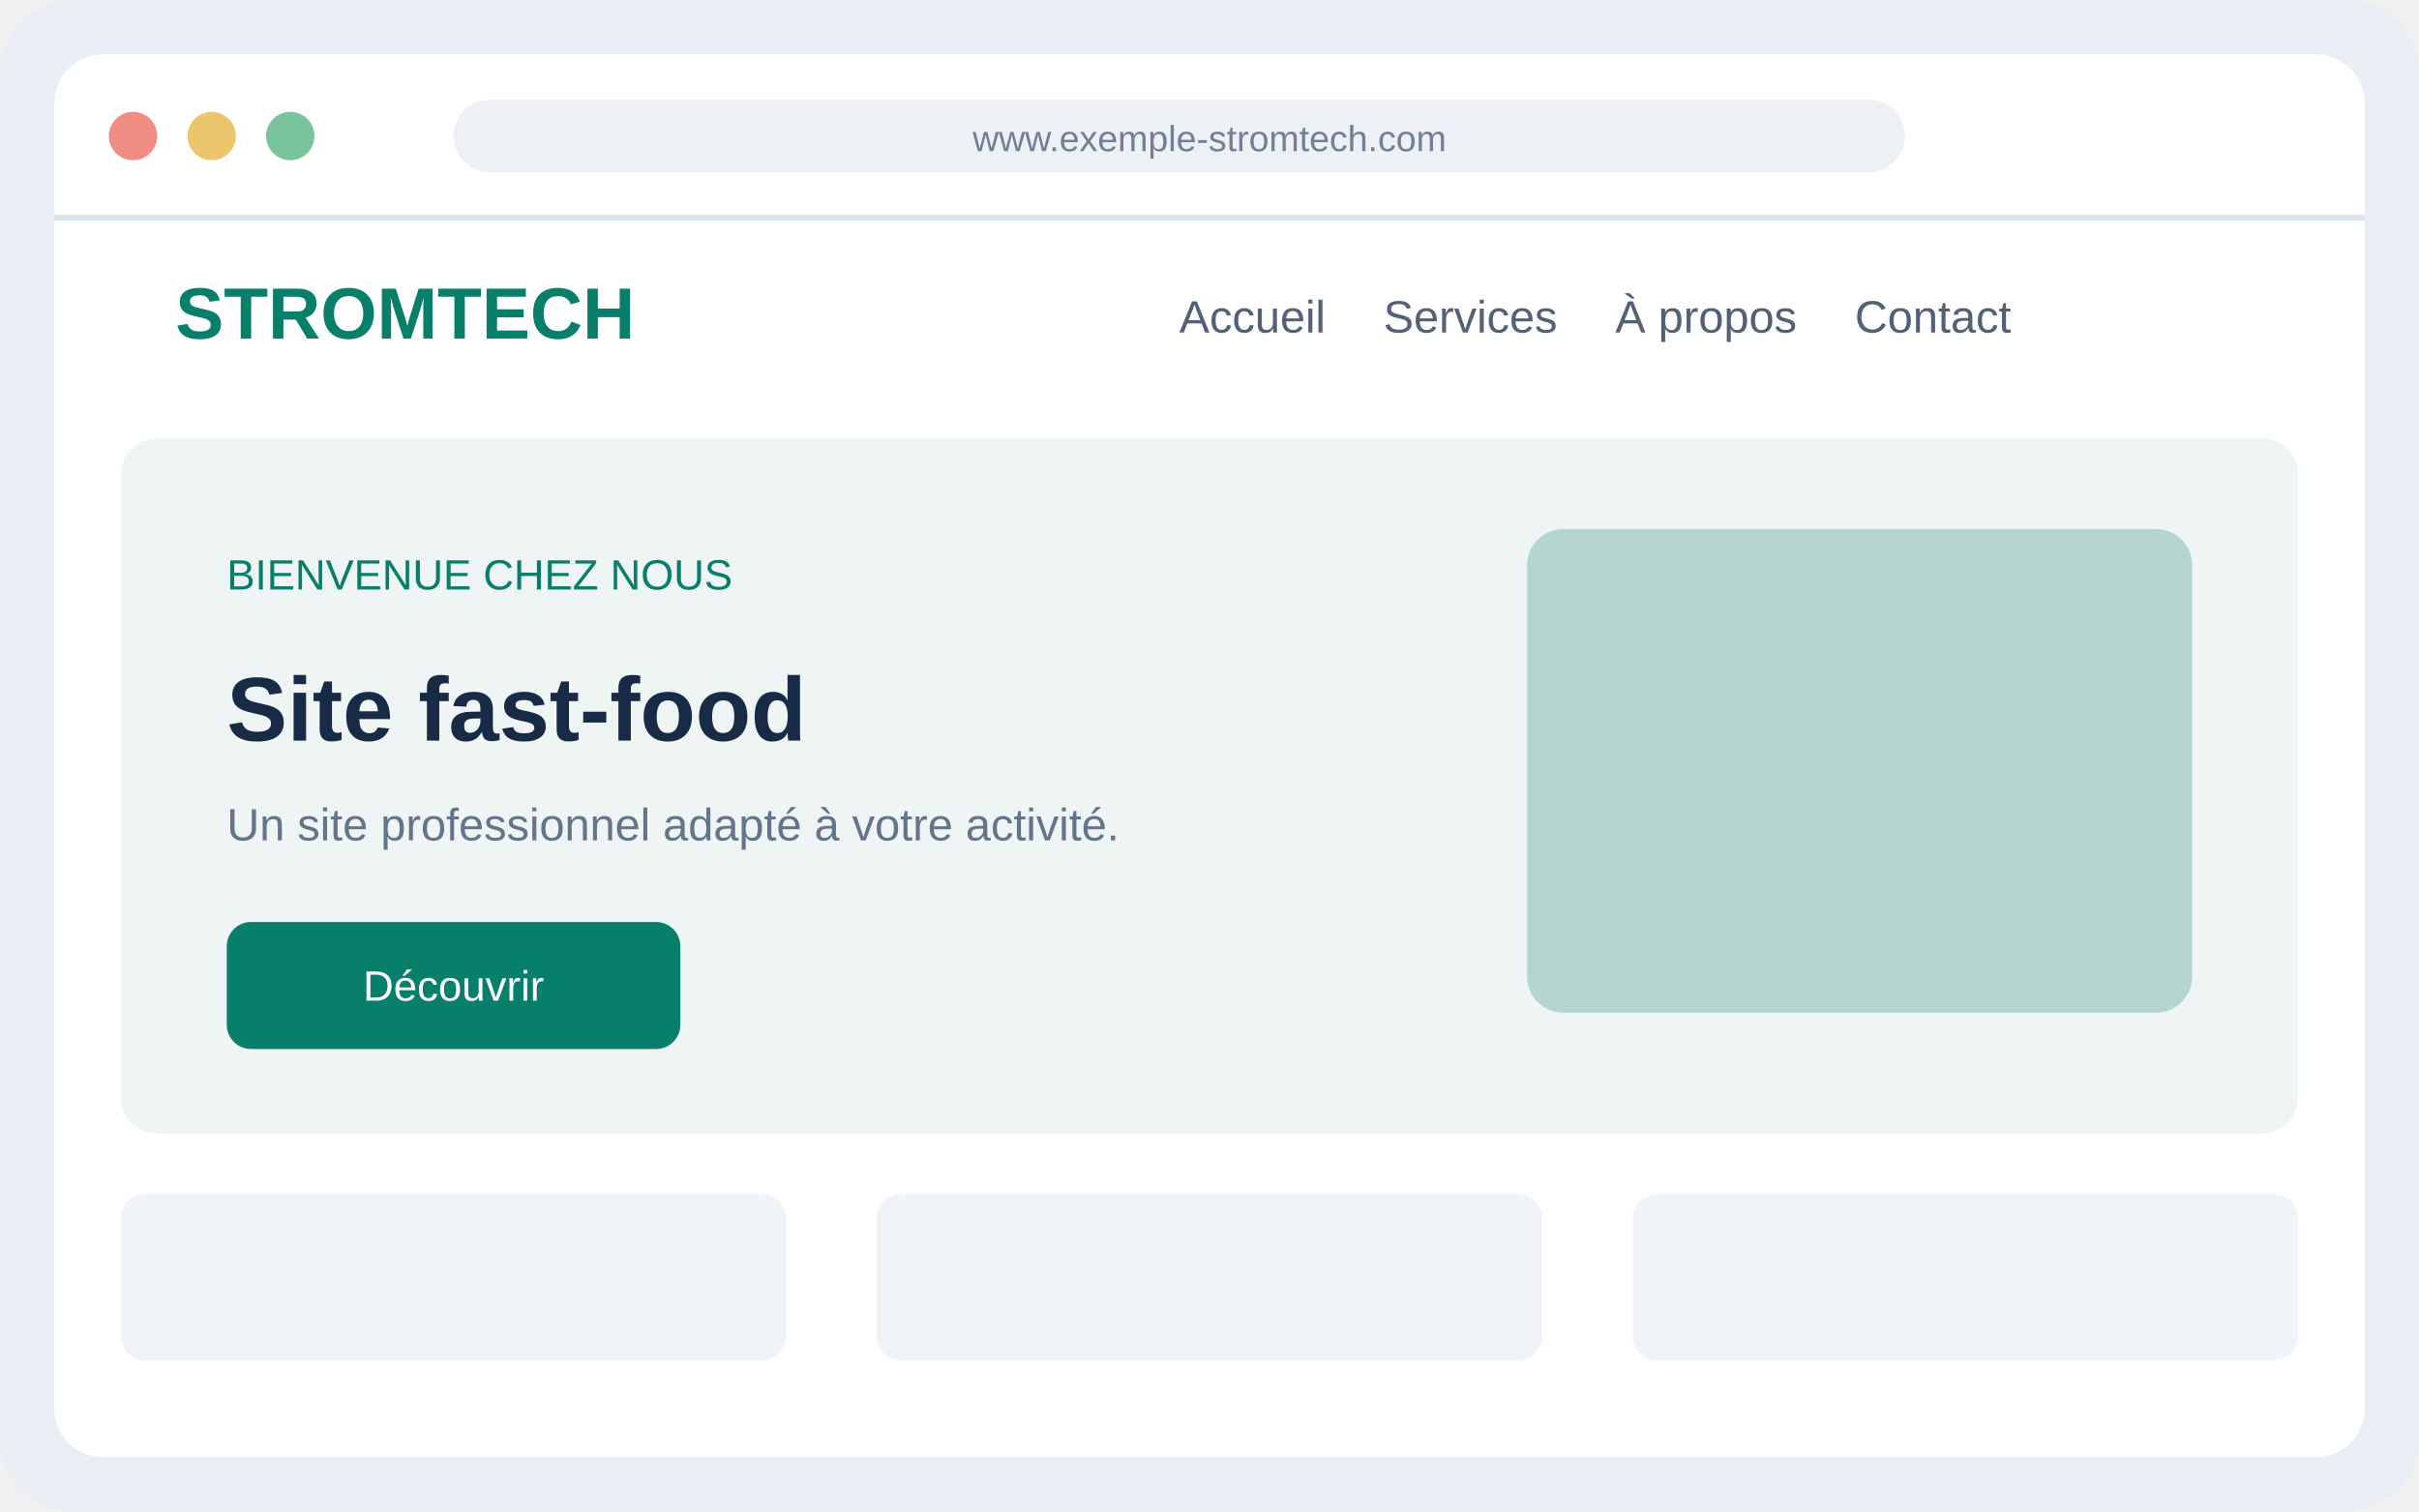
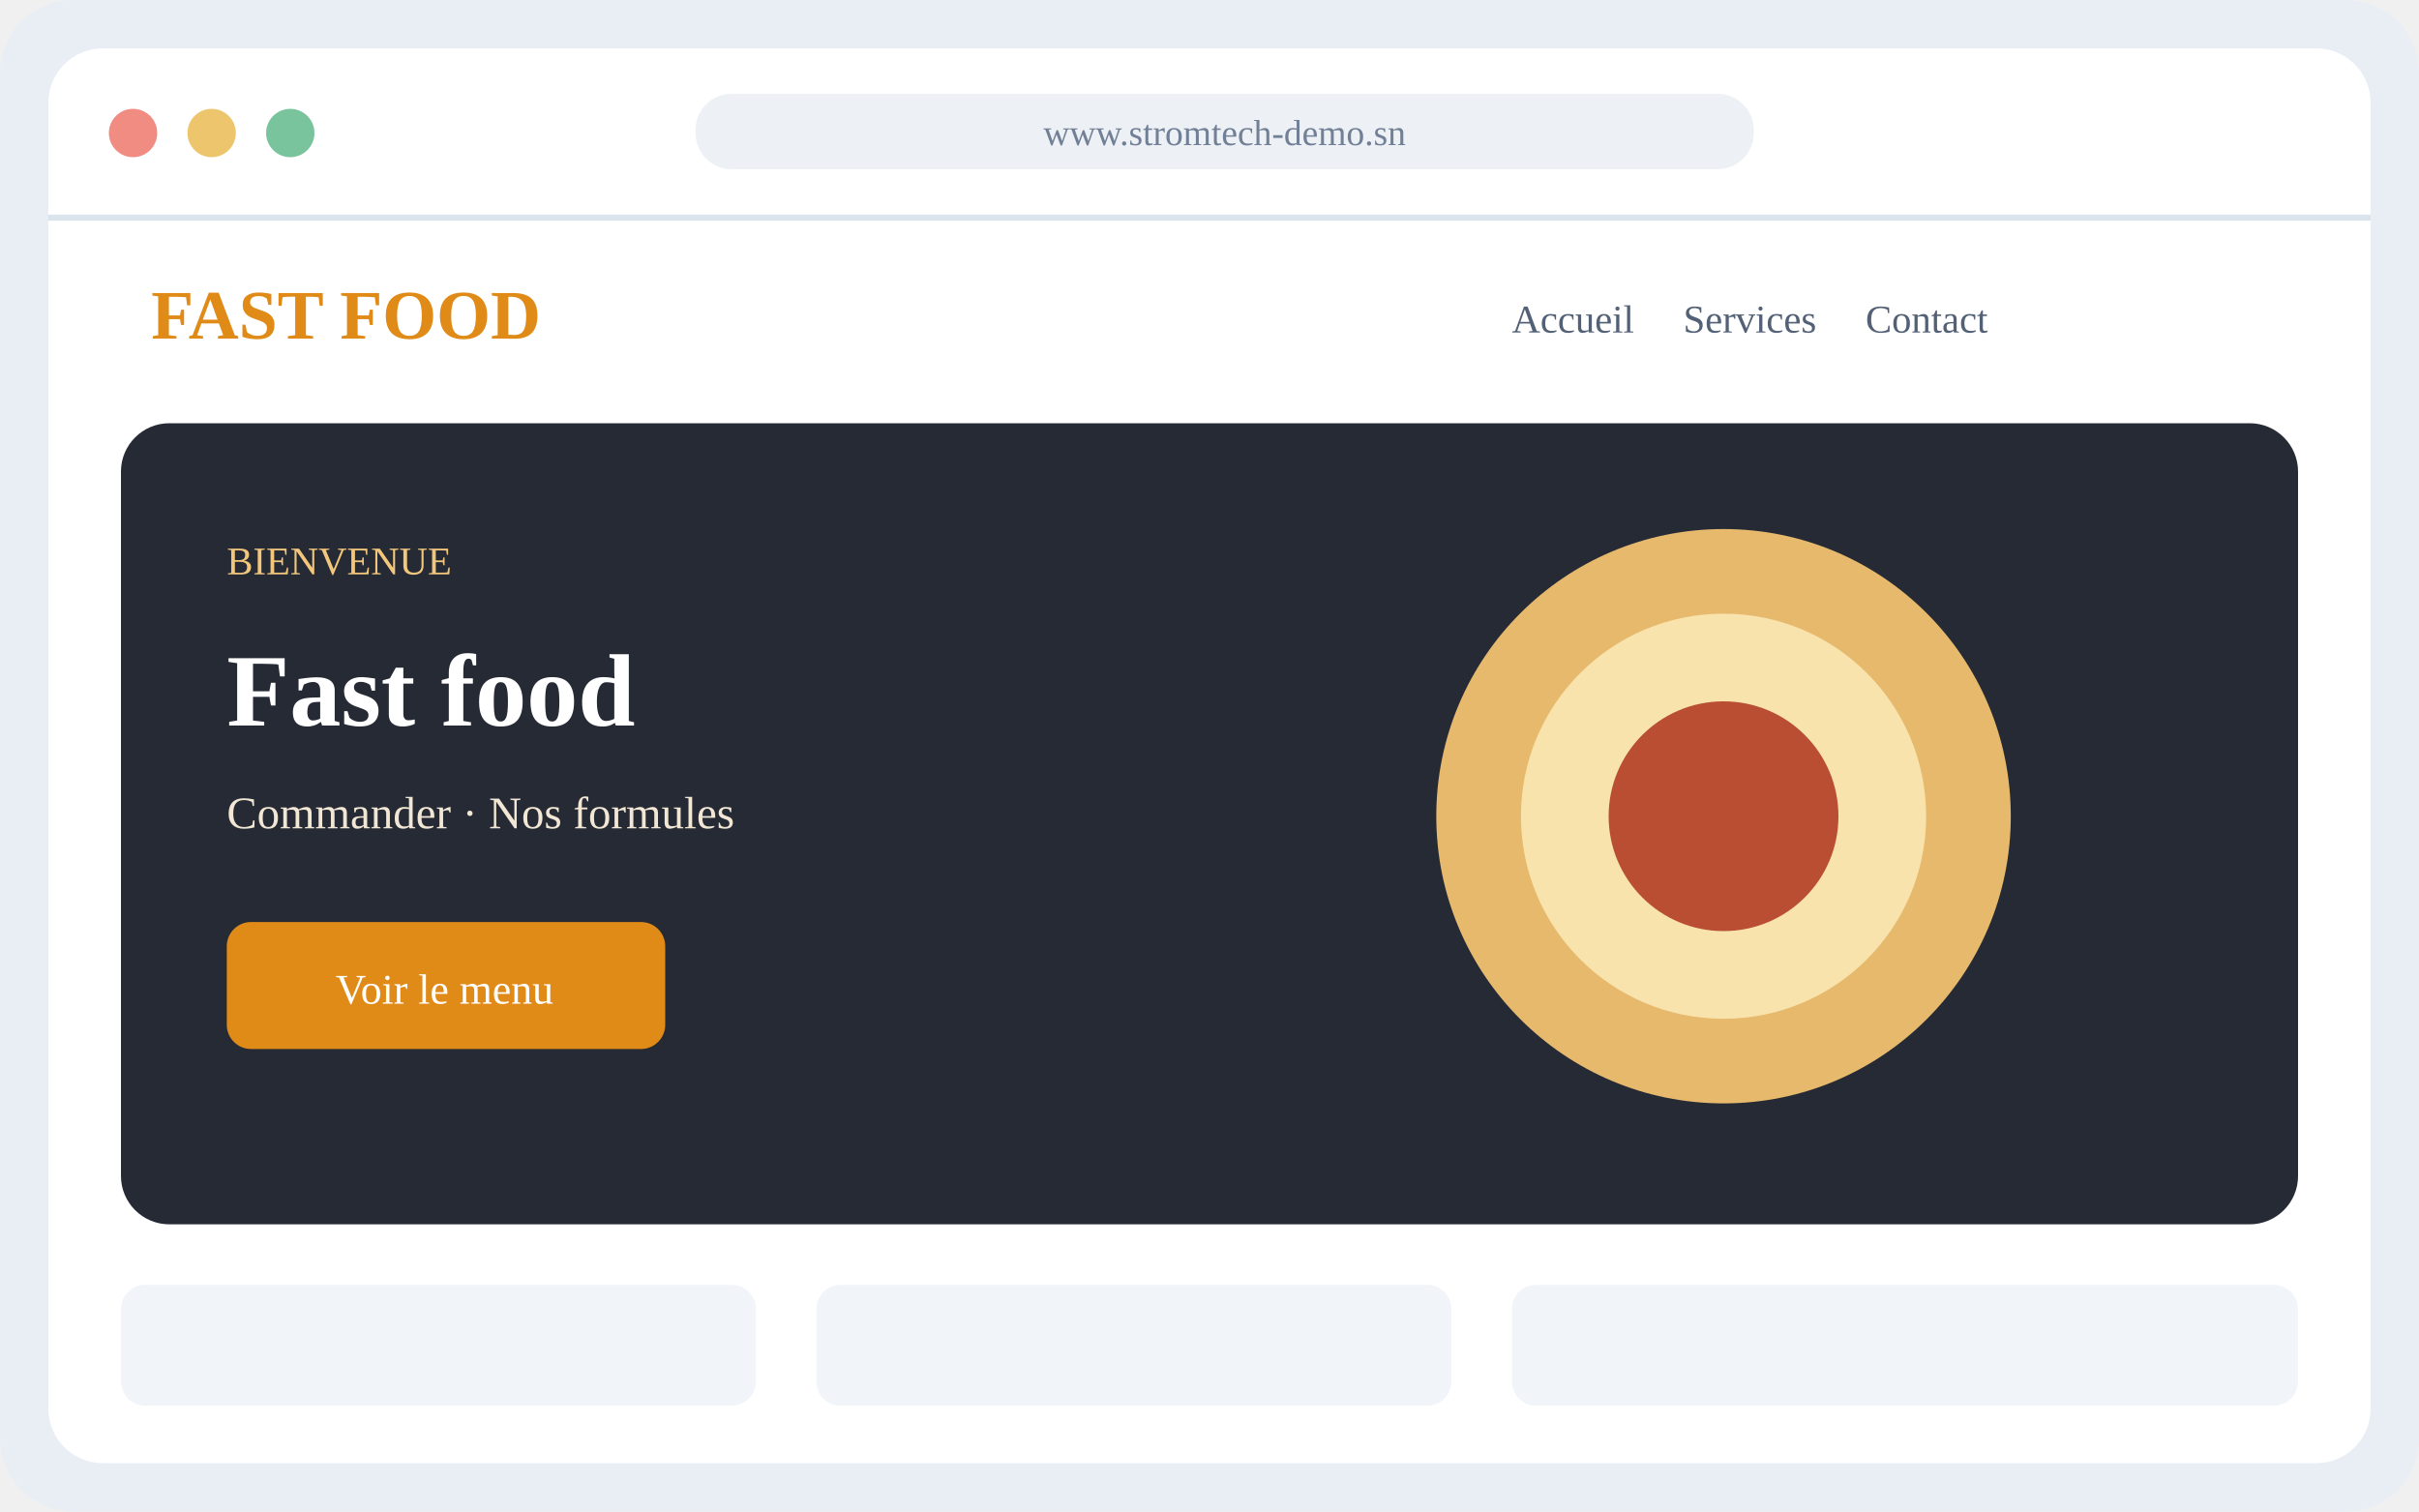
<svg xmlns="http://www.w3.org/2000/svg" width="800" height="500" viewBox="0 0 800 500">
  <rect width="800" height="500" rx="24" fill="#e9eef5" />
-   <rect x="18" y="18" width="764" height="464" rx="16" fill="#fff" />
-   <path d="M18 72H782" stroke="#dbe3ed" stroke-width="2" />
-   <circle cx="44" cy="45" r="8" fill="#f18c83" />
-   <circle cx="70" cy="45" r="8" fill="#edc56d" />
-   <circle cx="96" cy="45" r="8" fill="#79c49c" />
-   <rect x="150" y="33" width="480" height="24" rx="12" fill="#edf1f6" />
-   <text x="400" y="50" text-anchor="middle" font-family="Arial" font-size="12" fill="#718096">www.exemple-stromtech.com</text>
-   <text x="58" y="112" font-family="Arial" font-size="24" font-weight="bold" fill="#087f6b">STROMTECH</text>
-   <text x="390" y="110" font-family="Arial" font-size="15" fill="#536176">Accueil　 Services　 À propos　 Contact</text>
-   <rect x="40" y="145" width="720" height="230" rx="12" fill="#eef5f4" />
-   <text x="75" y="195" font-family="Arial" font-size="14" fill="#087f6b">BIENVENUE CHEZ NOUS</text>
-   <text x="75" y="245" font-family="Arial" font-size="30" font-weight="bold" fill="#172b46">Site fast-food</text>
-   <text x="75" y="278" font-family="Arial" font-size="15" fill="#64748b">Un site professionnel adapté à votre activité.</text>
-   <rect x="75" y="305" width="150" height="42" rx="8" fill="#087f6b" />
-   <text x="150" y="331" text-anchor="middle" font-family="Arial" font-size="14" fill="#fff">Découvrir</text>
-   <rect x="505" y="175" width="220" height="160" rx="12" fill="#b5d6d0" />
-   <rect x="40" y="395" width="220" height="55" rx="8" fill="#f0f3f8" />
-   <rect x="290" y="395" width="220" height="55" rx="8" fill="#f0f3f8" />
-   <rect x="540" y="395" width="220" height="55" rx="8" fill="#f0f3f8" />
+   <rect x="16" y="16" width="768" height="468" rx="18" fill="white" />
+   <path d="M16 72H784" stroke="#dbe3ed" stroke-width="2" />
+   <circle cx="44" cy="44" r="8" fill="#f18c83" />
+   <circle cx="70" cy="44" r="8" fill="#edc56d" />
+   <circle cx="96" cy="44" r="8" fill="#79c49c" />
+   <rect x="230" y="31" width="350" height="25" rx="12" fill="#edf1f6" />
+   <text x="405" y="48" text-anchor="middle" font-size="12" fill="#718096">www.stromtech-demo.sn</text>
+   <text x="50" y="112" font-size="23" font-weight="bold" fill="#e08a17">FAST FOOD</text>
+   <text x="500" y="110" font-size="13" fill="#536176">Accueil　 Services　 Contact</text>
+   <rect x="40" y="140" width="720" height="265" rx="16" fill="#252a35" />
+   <text x="75" y="190" font-size="13" fill="#f3c77b">BIENVENUE</text>
+   <text x="75" y="240" font-size="34" font-weight="bold" fill="#fff">Fast food</text>
+   <text x="75" y="274" font-size="15" fill="#f2e6d4">Commander · Nos formules</text>
+   <rect x="75" y="305" width="145" height="42" rx="8" fill="#e08a17" />
+   <text x="147" y="332" text-anchor="middle" font-size="14" fill="white">Voir le menu</text>
+   <circle cx="570" cy="270" r="95" fill="#e7b96c" />
+   <circle cx="570" cy="270" r="67" fill="#f8e3ad" />
+   <circle cx="570" cy="270" r="38" fill="#b94e32" />
+   <rect x="40" y="425" width="210" height="40" rx="8" fill="#f1f5f9" />
+   <rect x="270" y="425" width="210" height="40" rx="8" fill="#f1f5f9" />
+   <rect x="500" y="425" width="260" height="40" rx="8" fill="#f1f5f9" />
</svg>
